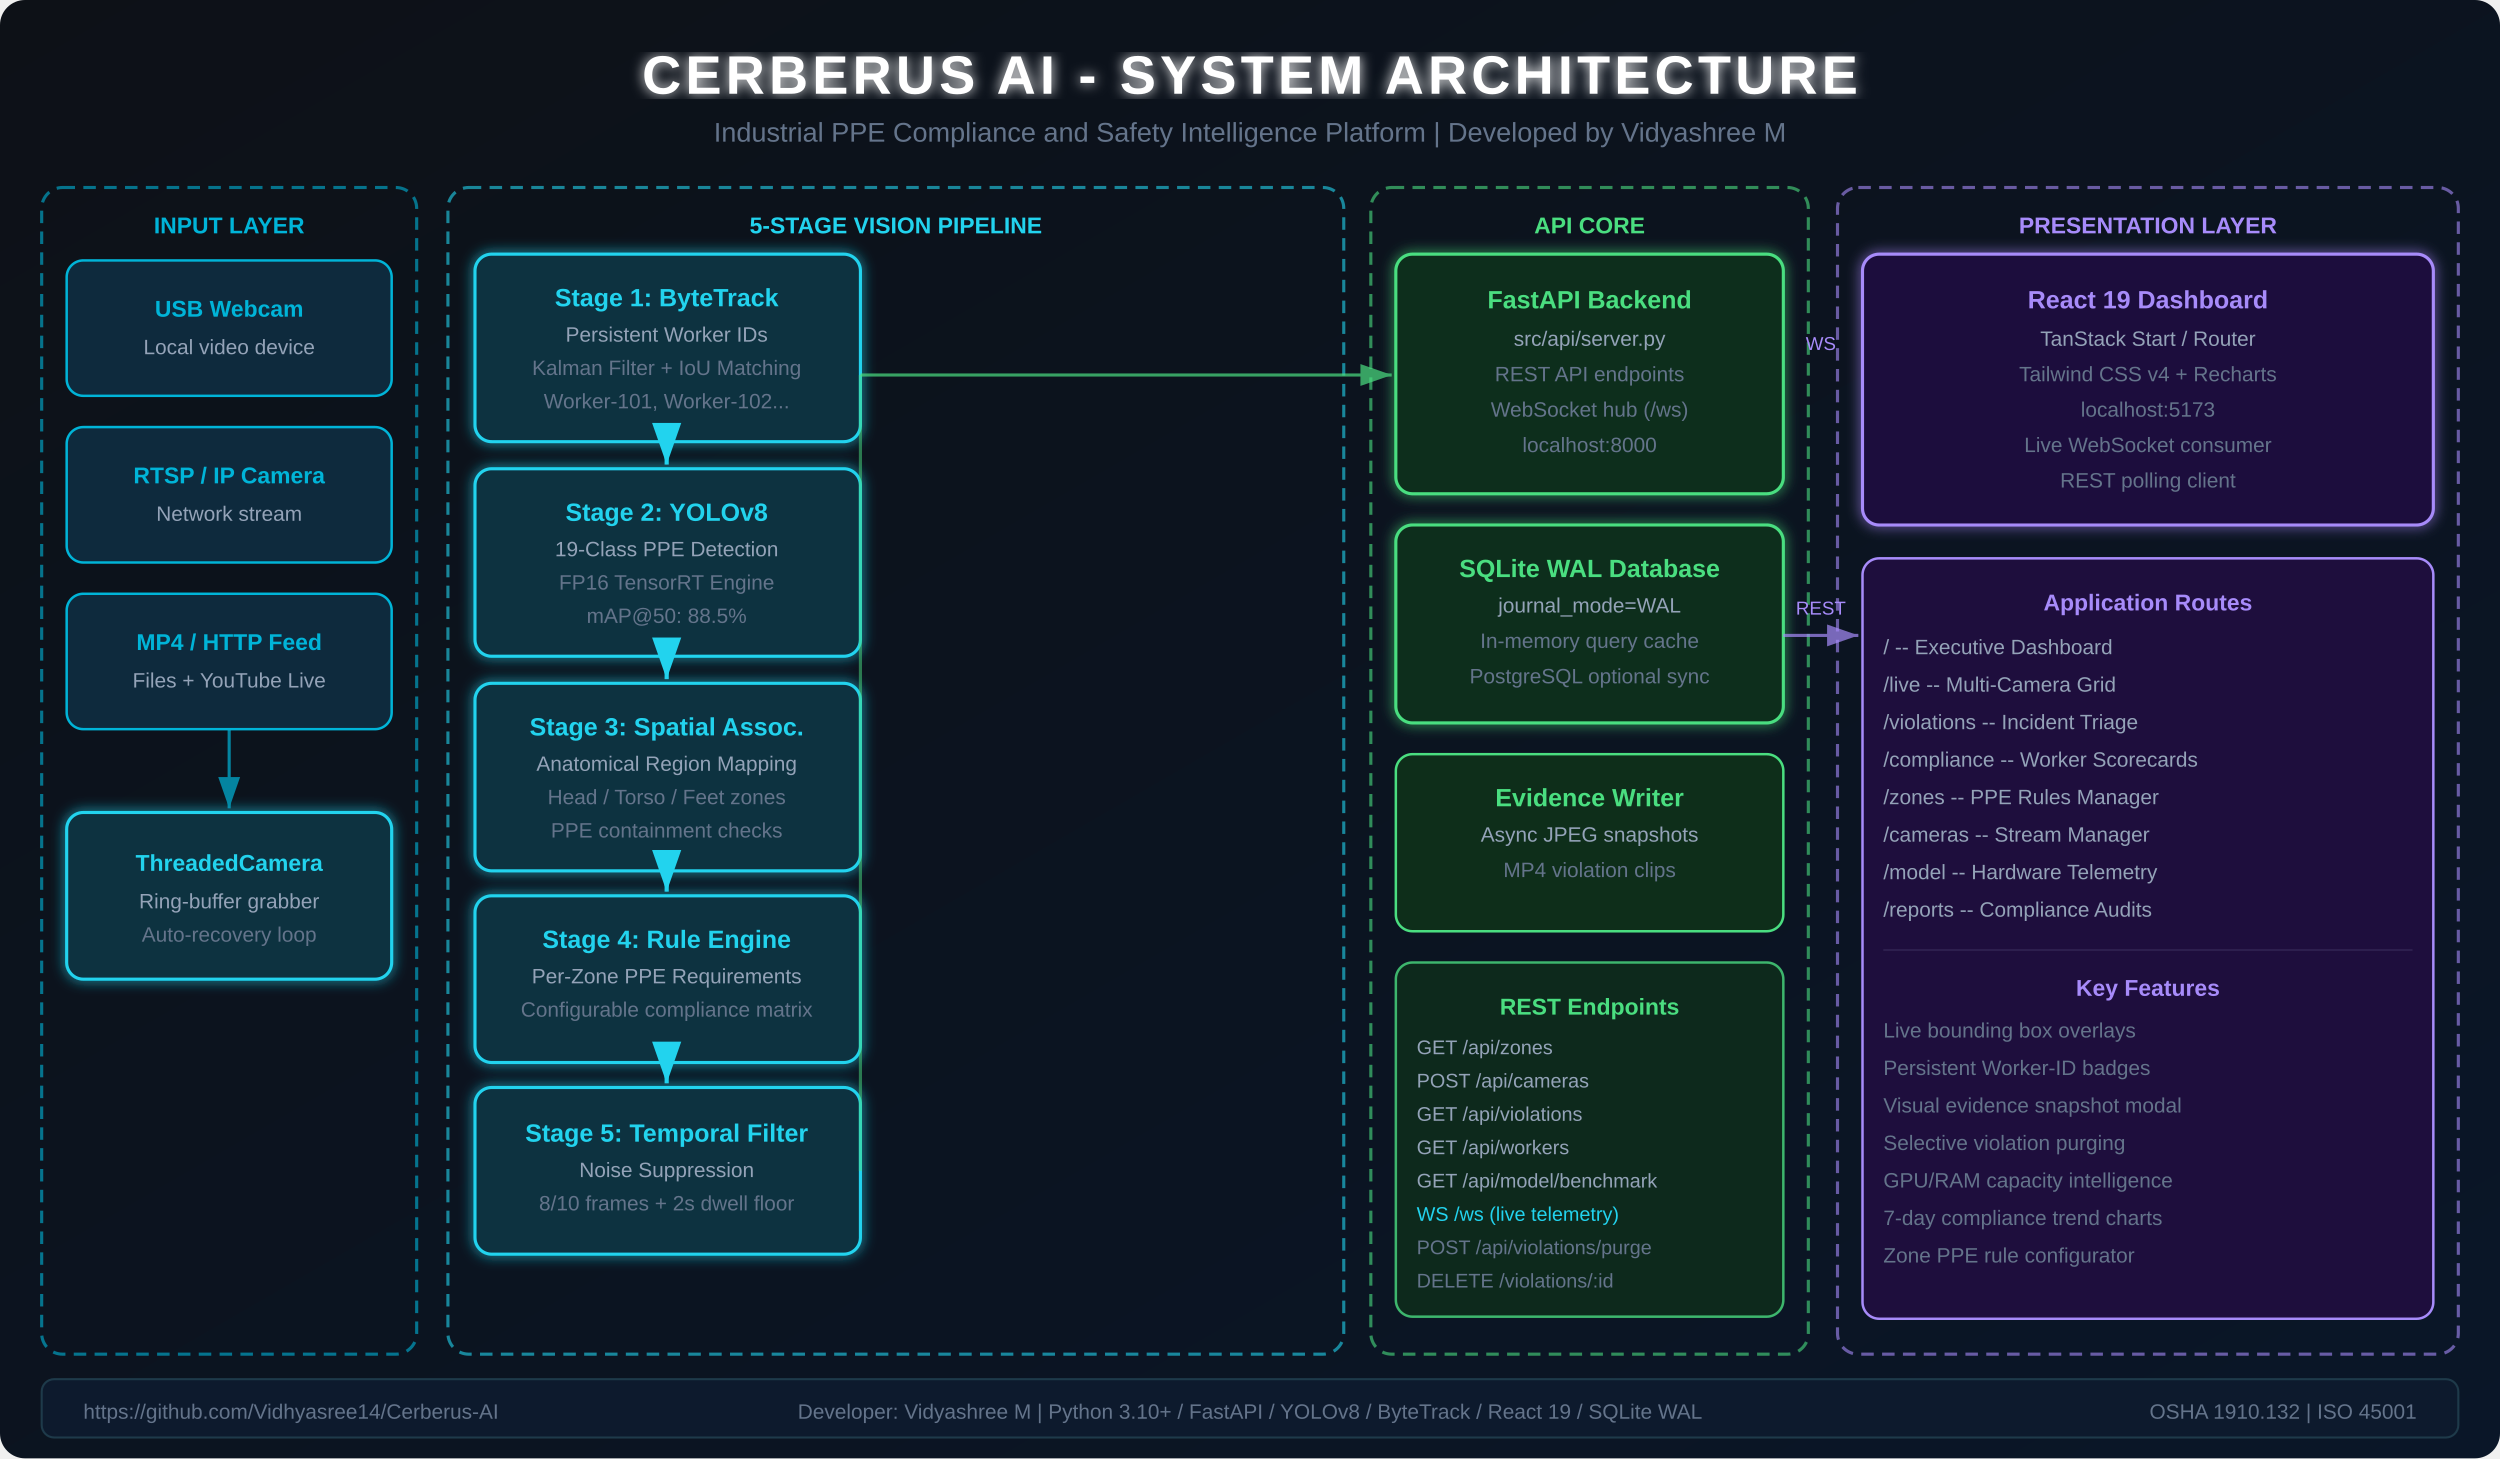
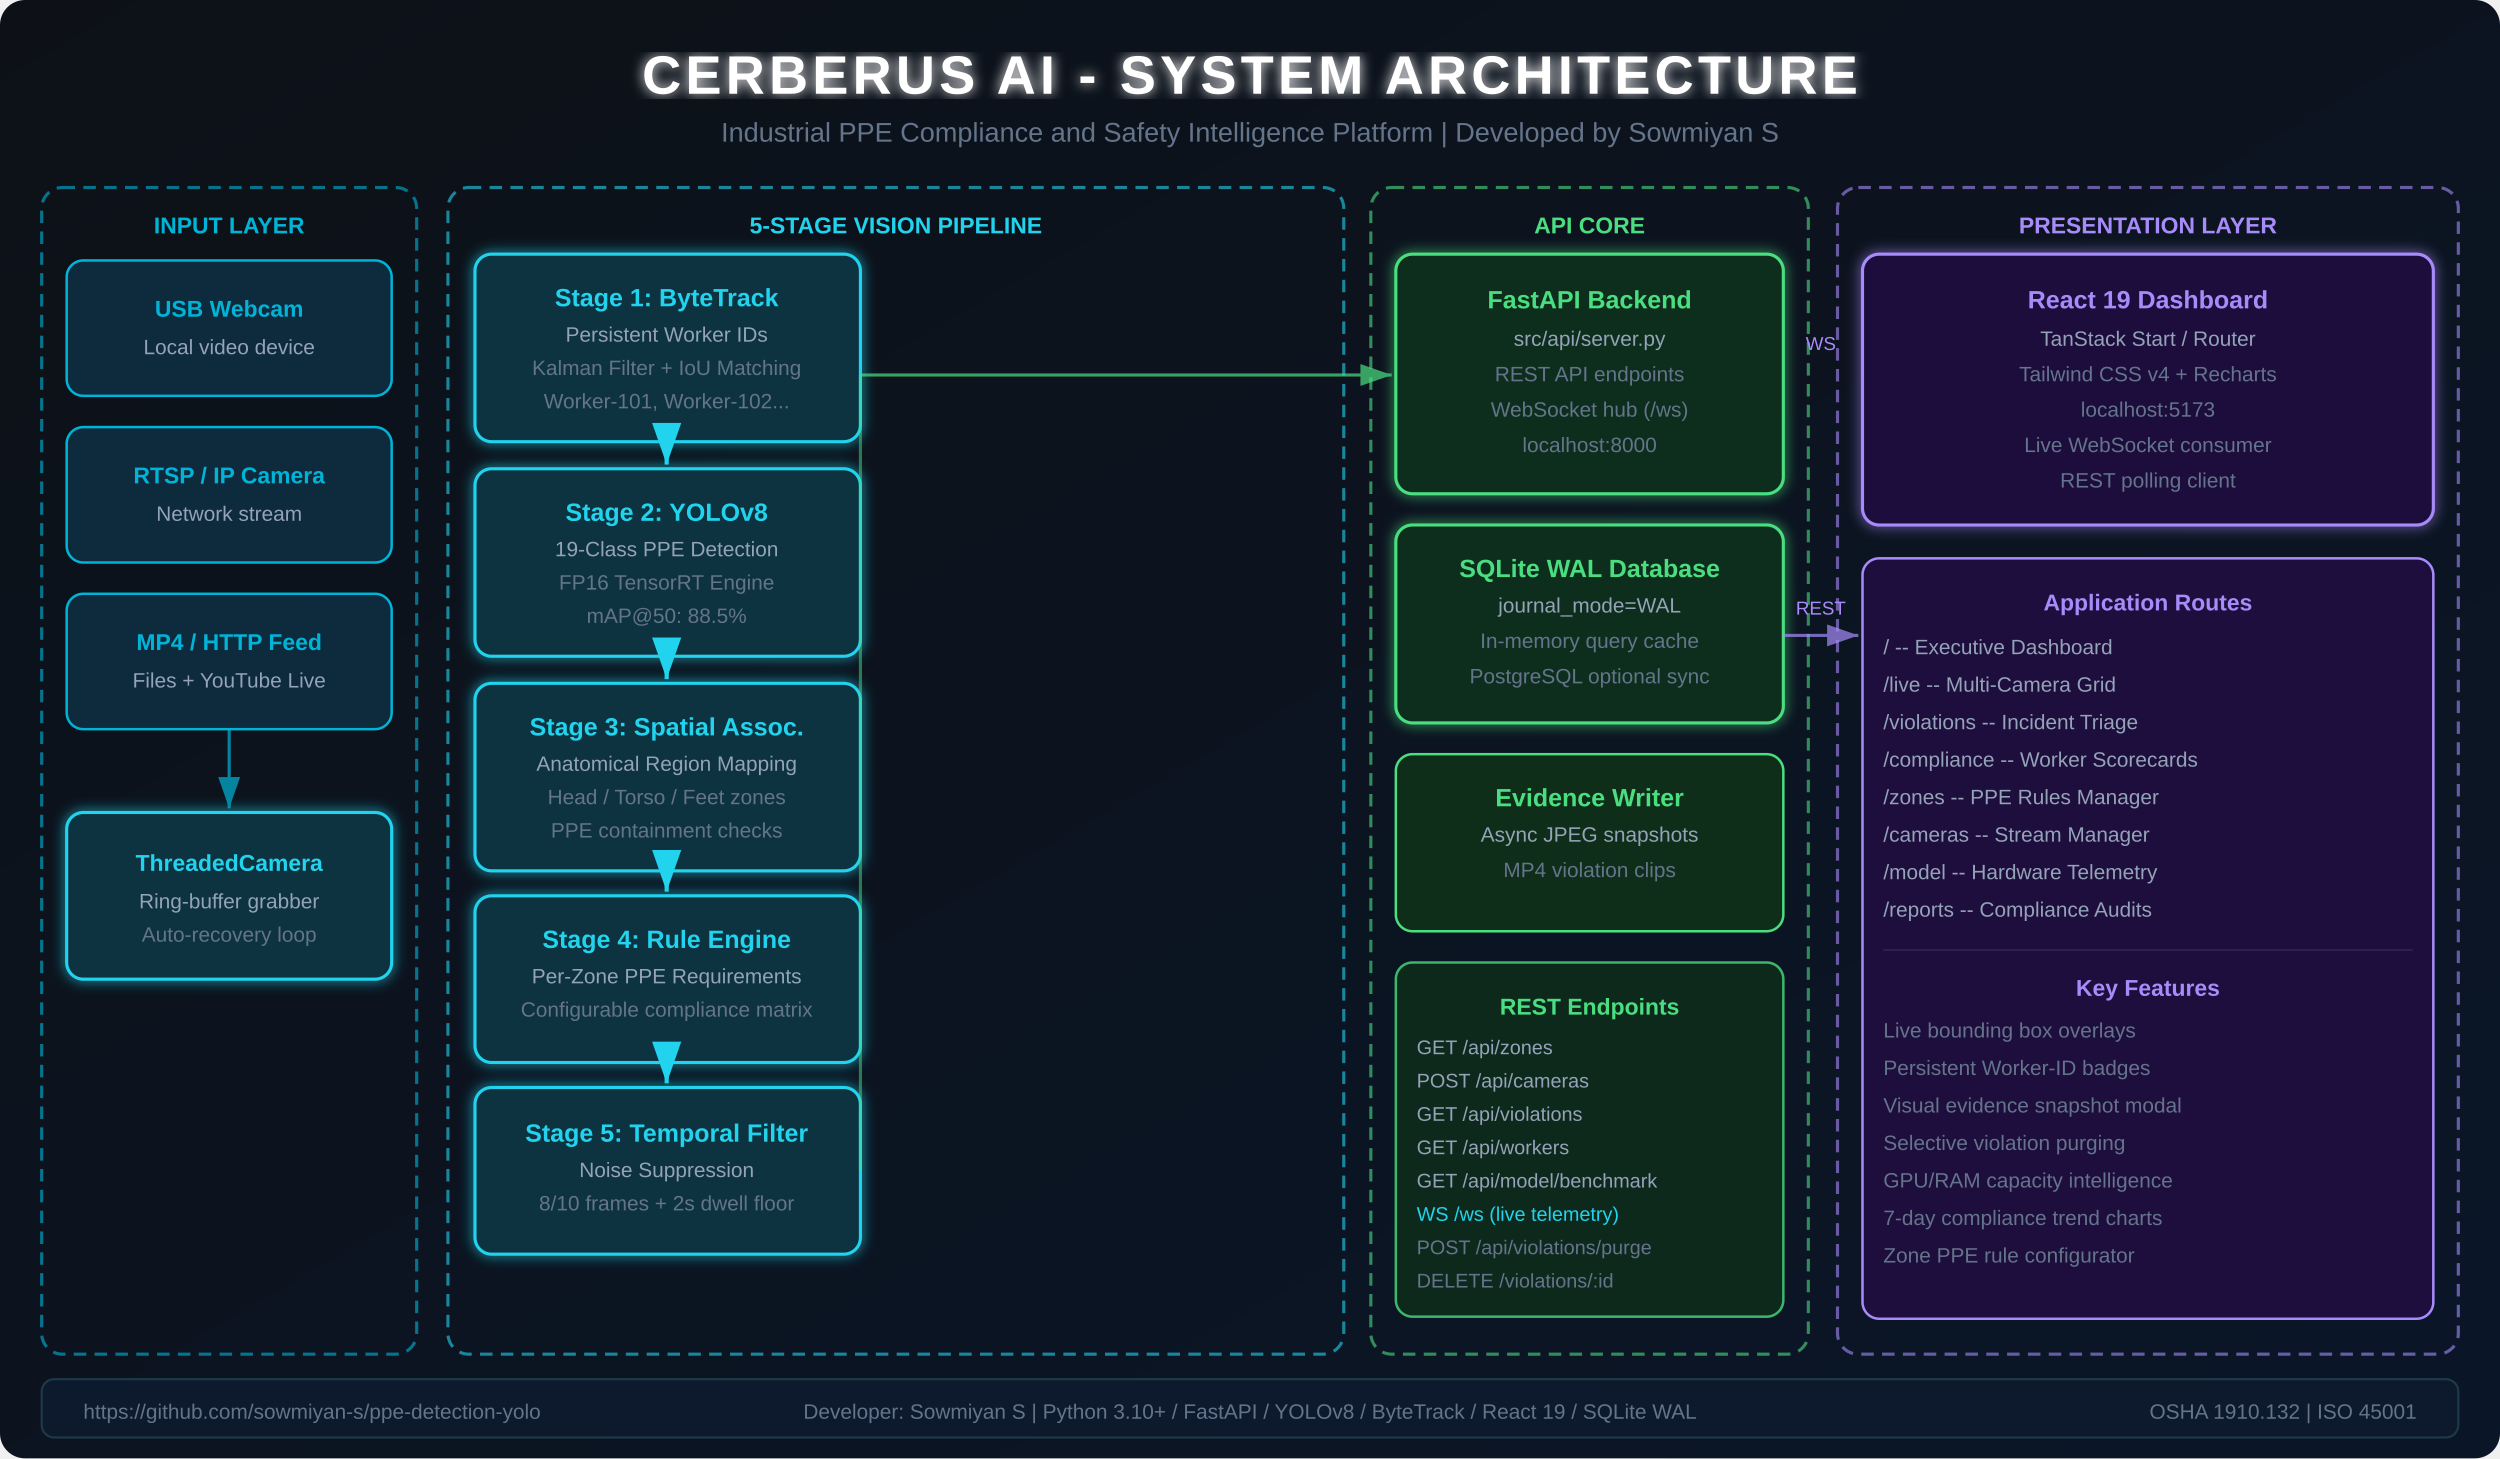
<svg xmlns="http://www.w3.org/2000/svg" viewBox="0 0 1200 700" width="1200" height="700" font-family="'Segoe UI', Arial, sans-serif">
  <defs>
    <linearGradient id="bgGrad" x1="0%" y1="0%" x2="100%" y2="100%">
      <stop offset="0%" style="stop-color:#0d1117;stop-opacity:1" />
      <stop offset="100%" style="stop-color:#0a1628;stop-opacity:1" />
    </linearGradient>
    <filter id="glow">
      <feGaussianBlur stdDeviation="3" result="coloredBlur" />
      <feMerge>
        <feMergeNode in="coloredBlur" />
        <feMergeNode in="SourceGraphic" />
      </feMerge>
    </filter>
    <marker id="arrowBlue" markerWidth="10" markerHeight="7" refX="10" refY="3.5" orient="auto">
      <polygon points="0 0, 10 3.5, 0 7" fill="#00b4d8" />
    </marker>
    <marker id="arrowCyan" markerWidth="10" markerHeight="7" refX="10" refY="3.5" orient="auto">
      <polygon points="0 0, 10 3.5, 0 7" fill="#22d3ee" />
    </marker>
    <marker id="arrowGreen" markerWidth="10" markerHeight="7" refX="10" refY="3.5" orient="auto">
      <polygon points="0 0, 10 3.5, 0 7" fill="#4ade80" />
    </marker>
    <marker id="arrowPurple" markerWidth="10" markerHeight="7" refX="10" refY="3.5" orient="auto">
      <polygon points="0 0, 10 3.5, 0 7" fill="#a78bfa" />
    </marker>
  </defs>
  <rect width="1200" height="700" fill="url(#bgGrad)" rx="12" />
  <text x="600" y="45" text-anchor="middle" font-size="26" font-weight="bold" fill="#ffffff" filter="url(#glow)" letter-spacing="2">CERBERUS AI - SYSTEM ARCHITECTURE</text>
-   <text x="600" y="68" text-anchor="middle" font-size="13" fill="#64748b">Industrial PPE Compliance and Safety Intelligence Platform | Developed by Vidyashree M</text>
+   <text x="600" y="68" text-anchor="middle" font-size="13" fill="#64748b">Industrial PPE Compliance and Safety Intelligence Platform | Developed by Sowmiyan S</text>
  <rect x="20" y="90" width="180" height="560" rx="10" fill="none" stroke="#00b4d8" stroke-width="1.5" stroke-dasharray="6,4" opacity="0.6" />
  <text x="110" y="112" text-anchor="middle" font-size="11" fill="#00b4d8" font-weight="bold">INPUT LAYER</text>
  <rect x="32" y="125" width="156" height="65" rx="8" fill="#0e2a3d" stroke="#00b4d8" stroke-width="1.2" />
  <text x="110" y="152" text-anchor="middle" font-size="11" fill="#00b4d8" font-weight="bold">USB Webcam</text>
  <text x="110" y="170" text-anchor="middle" font-size="10" fill="#94a3b8">Local video device</text>
  <rect x="32" y="205" width="156" height="65" rx="8" fill="#0e2a3d" stroke="#00b4d8" stroke-width="1.2" />
  <text x="110" y="232" text-anchor="middle" font-size="11" fill="#00b4d8" font-weight="bold">RTSP / IP Camera</text>
  <text x="110" y="250" text-anchor="middle" font-size="10" fill="#94a3b8">Network stream</text>
  <rect x="32" y="285" width="156" height="65" rx="8" fill="#0e2a3d" stroke="#00b4d8" stroke-width="1.2" />
  <text x="110" y="312" text-anchor="middle" font-size="11" fill="#00b4d8" font-weight="bold">MP4 / HTTP Feed</text>
  <text x="110" y="330" text-anchor="middle" font-size="10" fill="#94a3b8">Files + YouTube Live</text>
  <rect x="32" y="390" width="156" height="80" rx="8" fill="#0e3040" stroke="#22d3ee" stroke-width="1.5" filter="url(#glow)" />
  <text x="110" y="418" text-anchor="middle" font-size="11" fill="#22d3ee" font-weight="bold">ThreadedCamera</text>
  <text x="110" y="436" text-anchor="middle" font-size="10" fill="#94a3b8">Ring-buffer grabber</text>
  <text x="110" y="452" text-anchor="middle" font-size="10" fill="#64748b">Auto-recovery loop</text>
  <line x1="110" y1="350" x2="110" y2="388" stroke="#00b4d8" stroke-width="1.5" marker-end="url(#arrowBlue)" opacity="0.7" />
  <line x1="188" y1="430" x2="226" y2="430" stroke="#22d3ee" stroke-width="2" marker-end="url(#arrowCyan)" filter="url(#glow)" />
  <rect x="215" y="90" width="430" height="560" rx="10" fill="none" stroke="#22d3ee" stroke-width="1.5" stroke-dasharray="6,4" opacity="0.6" />
  <text x="430" y="112" text-anchor="middle" font-size="11" fill="#22d3ee" font-weight="bold">5-STAGE VISION PIPELINE</text>
  <rect x="228" y="122" width="185" height="90" rx="8" fill="#0e3040" stroke="#22d3ee" stroke-width="1.5" filter="url(#glow)" />
  <text x="320" y="147" text-anchor="middle" font-size="12" fill="#22d3ee" font-weight="bold">Stage 1: ByteTrack</text>
  <text x="320" y="164" text-anchor="middle" font-size="10" fill="#94a3b8">Persistent Worker IDs</text>
  <text x="320" y="180" text-anchor="middle" font-size="10" fill="#64748b">Kalman Filter + IoU Matching</text>
  <text x="320" y="196" text-anchor="middle" font-size="10" fill="#64748b">Worker-101, Worker-102...</text>
  <rect x="228" y="225" width="185" height="90" rx="8" fill="#0e3040" stroke="#22d3ee" stroke-width="1.5" filter="url(#glow)" />
  <text x="320" y="250" text-anchor="middle" font-size="12" fill="#22d3ee" font-weight="bold">Stage 2: YOLOv8</text>
  <text x="320" y="267" text-anchor="middle" font-size="10" fill="#94a3b8">19-Class PPE Detection</text>
  <text x="320" y="283" text-anchor="middle" font-size="10" fill="#64748b">FP16 TensorRT Engine</text>
  <text x="320" y="299" text-anchor="middle" font-size="10" fill="#64748b">mAP@50: 88.5%</text>
  <rect x="228" y="328" width="185" height="90" rx="8" fill="#0e3040" stroke="#22d3ee" stroke-width="1.5" filter="url(#glow)" />
  <text x="320" y="353" text-anchor="middle" font-size="12" fill="#22d3ee" font-weight="bold">Stage 3: Spatial Assoc.</text>
  <text x="320" y="370" text-anchor="middle" font-size="10" fill="#94a3b8">Anatomical Region Mapping</text>
  <text x="320" y="386" text-anchor="middle" font-size="10" fill="#64748b">Head / Torso / Feet zones</text>
  <text x="320" y="402" text-anchor="middle" font-size="10" fill="#64748b">PPE containment checks</text>
  <rect x="228" y="430" width="185" height="80" rx="8" fill="#0e3040" stroke="#22d3ee" stroke-width="1.5" filter="url(#glow)" />
  <text x="320" y="455" text-anchor="middle" font-size="12" fill="#22d3ee" font-weight="bold">Stage 4: Rule Engine</text>
  <text x="320" y="472" text-anchor="middle" font-size="10" fill="#94a3b8">Per-Zone PPE Requirements</text>
  <text x="320" y="488" text-anchor="middle" font-size="10" fill="#64748b">Configurable compliance matrix</text>
  <rect x="228" y="522" width="185" height="80" rx="8" fill="#0e3040" stroke="#22d3ee" stroke-width="1.5" filter="url(#glow)" />
  <text x="320" y="548" text-anchor="middle" font-size="12" fill="#22d3ee" font-weight="bold">Stage 5: Temporal Filter</text>
  <text x="320" y="565" text-anchor="middle" font-size="10" fill="#94a3b8">Noise Suppression</text>
  <text x="320" y="581" text-anchor="middle" font-size="10" fill="#64748b">8/10 frames + 2s dwell floor</text>
  <line x1="320" y1="212" x2="320" y2="223" stroke="#22d3ee" stroke-width="2" marker-end="url(#arrowCyan)" />
  <line x1="320" y1="315" x2="320" y2="326" stroke="#22d3ee" stroke-width="2" marker-end="url(#arrowCyan)" />
  <line x1="320" y1="418" x2="320" y2="428" stroke="#22d3ee" stroke-width="2" marker-end="url(#arrowCyan)" />
  <line x1="320" y1="510" x2="320" y2="520" stroke="#22d3ee" stroke-width="2" marker-end="url(#arrowCyan)" />
  <rect x="658" y="90" width="210" height="560" rx="10" fill="none" stroke="#4ade80" stroke-width="1.5" stroke-dasharray="6,4" opacity="0.6" />
  <text x="763" y="112" text-anchor="middle" font-size="11" fill="#4ade80" font-weight="bold">API CORE</text>
  <rect x="670" y="122" width="186" height="115" rx="8" fill="#0e2e1a" stroke="#4ade80" stroke-width="1.5" filter="url(#glow)" />
  <text x="763" y="148" text-anchor="middle" font-size="12" fill="#4ade80" font-weight="bold">FastAPI Backend</text>
  <text x="763" y="166" text-anchor="middle" font-size="10" fill="#94a3b8">src/api/server.py</text>
  <text x="763" y="183" text-anchor="middle" font-size="10" fill="#64748b">REST API endpoints</text>
  <text x="763" y="200" text-anchor="middle" font-size="10" fill="#64748b">WebSocket hub (/ws)</text>
  <text x="763" y="217" text-anchor="middle" font-size="10" fill="#64748b">localhost:8000</text>
  <rect x="670" y="252" width="186" height="95" rx="8" fill="#0e2e1a" stroke="#4ade80" stroke-width="1.5" filter="url(#glow)" />
  <text x="763" y="277" text-anchor="middle" font-size="12" fill="#4ade80" font-weight="bold">SQLite WAL Database</text>
  <text x="763" y="294" text-anchor="middle" font-size="10" fill="#94a3b8">journal_mode=WAL</text>
  <text x="763" y="311" text-anchor="middle" font-size="10" fill="#64748b">In-memory query cache</text>
  <text x="763" y="328" text-anchor="middle" font-size="10" fill="#64748b">PostgreSQL optional sync</text>
  <rect x="670" y="362" width="186" height="85" rx="8" fill="#0e2e1a" stroke="#4ade80" stroke-width="1.2" />
  <text x="763" y="387" text-anchor="middle" font-size="12" fill="#4ade80" font-weight="bold">Evidence Writer</text>
  <text x="763" y="404" text-anchor="middle" font-size="10" fill="#94a3b8">Async JPEG snapshots</text>
  <text x="763" y="421" text-anchor="middle" font-size="10" fill="#64748b">MP4 violation clips</text>
  <rect x="670" y="462" width="186" height="170" rx="8" fill="#0e2e1a" stroke="#4ade80" stroke-width="1.2" opacity="0.8" />
  <text x="763" y="487" text-anchor="middle" font-size="11" fill="#4ade80" font-weight="bold">REST Endpoints</text>
  <text x="680" y="506" font-size="9.5" fill="#94a3b8">GET /api/zones</text>
  <text x="680" y="522" font-size="9.5" fill="#94a3b8">POST /api/cameras</text>
  <text x="680" y="538" font-size="9.5" fill="#94a3b8">GET /api/violations</text>
  <text x="680" y="554" font-size="9.5" fill="#94a3b8">GET /api/workers</text>
  <text x="680" y="570" font-size="9.5" fill="#94a3b8">GET /api/model/benchmark</text>
  <text x="680" y="586" font-size="9.5" fill="#22d3ee">WS /ws (live telemetry)</text>
  <text x="680" y="602" font-size="9.5" fill="#64748b">POST /api/violations/purge</text>
  <text x="680" y="618" font-size="9.5" fill="#64748b">DELETE /violations/:id</text>
  <line x1="413" y1="562" x2="658" y2="562" stroke="#4ade80" stroke-width="2" marker-end="url(#arrowGreen)" filter="url(#glow)" />
  <line x1="413" y1="562" x2="413" y2="180" stroke="#4ade80" stroke-width="1.5" opacity="0.5" />
  <line x1="413" y1="180" x2="668" y2="180" stroke="#4ade80" stroke-width="1.5" marker-end="url(#arrowGreen)" opacity="0.7" />
  <rect x="882" y="90" width="298" height="560" rx="10" fill="none" stroke="#a78bfa" stroke-width="1.5" stroke-dasharray="6,4" opacity="0.6" />
  <text x="1031" y="112" text-anchor="middle" font-size="11" fill="#a78bfa" font-weight="bold">PRESENTATION LAYER</text>
  <rect x="894" y="122" width="274" height="130" rx="8" fill="#1e0e3d" stroke="#a78bfa" stroke-width="1.5" filter="url(#glow)" />
  <text x="1031" y="148" text-anchor="middle" font-size="12" fill="#a78bfa" font-weight="bold">React 19 Dashboard</text>
  <text x="1031" y="166" text-anchor="middle" font-size="10" fill="#94a3b8">TanStack Start / Router</text>
  <text x="1031" y="183" text-anchor="middle" font-size="10" fill="#64748b">Tailwind CSS v4 + Recharts</text>
  <text x="1031" y="200" text-anchor="middle" font-size="10" fill="#64748b">localhost:5173</text>
  <text x="1031" y="217" text-anchor="middle" font-size="10" fill="#64748b">Live WebSocket consumer</text>
  <text x="1031" y="234" text-anchor="middle" font-size="10" fill="#64748b">REST polling client</text>
  <rect x="894" y="268" width="274" height="365" rx="8" fill="#1e0e3d" stroke="#a78bfa" stroke-width="1.2" />
  <text x="1031" y="293" text-anchor="middle" font-size="11" fill="#a78bfa" font-weight="bold">Application Routes</text>
  <text x="904" y="314" font-size="10" fill="#94a3b8">/ -- Executive Dashboard</text>
  <text x="904" y="332" font-size="10" fill="#94a3b8">/live -- Multi-Camera Grid</text>
  <text x="904" y="350" font-size="10" fill="#94a3b8">/violations -- Incident Triage</text>
  <text x="904" y="368" font-size="10" fill="#94a3b8">/compliance -- Worker Scorecards</text>
  <text x="904" y="386" font-size="10" fill="#94a3b8">/zones -- PPE Rules Manager</text>
  <text x="904" y="404" font-size="10" fill="#94a3b8">/cameras -- Stream Manager</text>
  <text x="904" y="422" font-size="10" fill="#94a3b8">/model -- Hardware Telemetry</text>
  <text x="904" y="440" font-size="10" fill="#94a3b8">/reports -- Compliance Audits</text>
  <line x1="904" y1="456" x2="1158" y2="456" stroke="#2d1f4e" stroke-width="1" />
  <text x="1031" y="478" text-anchor="middle" font-size="11" fill="#a78bfa" font-weight="bold">Key Features</text>
  <text x="904" y="498" font-size="10" fill="#64748b">Live bounding box overlays</text>
  <text x="904" y="516" font-size="10" fill="#64748b">Persistent Worker-ID badges</text>
  <text x="904" y="534" font-size="10" fill="#64748b">Visual evidence snapshot modal</text>
  <text x="904" y="552" font-size="10" fill="#64748b">Selective violation purging</text>
  <text x="904" y="570" font-size="10" fill="#64748b">GPU/RAM capacity intelligence</text>
  <text x="904" y="588" font-size="10" fill="#64748b">7-day compliance trend charts</text>
  <text x="904" y="606" font-size="10" fill="#64748b">Zone PPE rule configurator</text>
  <line x1="856" y1="180" x2="892" y2="180" stroke="#a78bfa" stroke-width="2" marker-end="url(#arrowPurple)" filter="url(#glow)" />
  <text x="874" y="168" text-anchor="middle" font-size="9" fill="#a78bfa">WS</text>
  <line x1="856" y1="305" x2="892" y2="305" stroke="#a78bfa" stroke-width="1.5" marker-end="url(#arrowPurple)" opacity="0.7" />
  <text x="874" y="295" text-anchor="middle" font-size="9" fill="#a78bfa">REST</text>
  <rect x="20" y="662" width="1160" height="28" rx="6" fill="#0d1a2d" stroke="#1e3a4a" stroke-width="1" />
-   <text x="40" y="681" font-size="10" fill="#64748b">https://github.com/Vidhyasree14/Cerberus-AI</text>
-   <text x="600" y="681" text-anchor="middle" font-size="10" fill="#64748b">Developer: Vidyashree M  |  Python 3.10+ / FastAPI / YOLOv8 / ByteTrack / React 19 / SQLite WAL</text>
+   <text x="40" y="681" font-size="10" fill="#64748b">https://github.com/sowmiyan-s/ppe-detection-yolo</text>
+   <text x="600" y="681" text-anchor="middle" font-size="10" fill="#64748b">Developer: Sowmiyan S  |  Python 3.10+ / FastAPI / YOLOv8 / ByteTrack / React 19 / SQLite WAL</text>
  <text x="1160" y="681" text-anchor="end" font-size="10" fill="#64748b">OSHA 1910.132  |  ISO 45001</text>
</svg>
